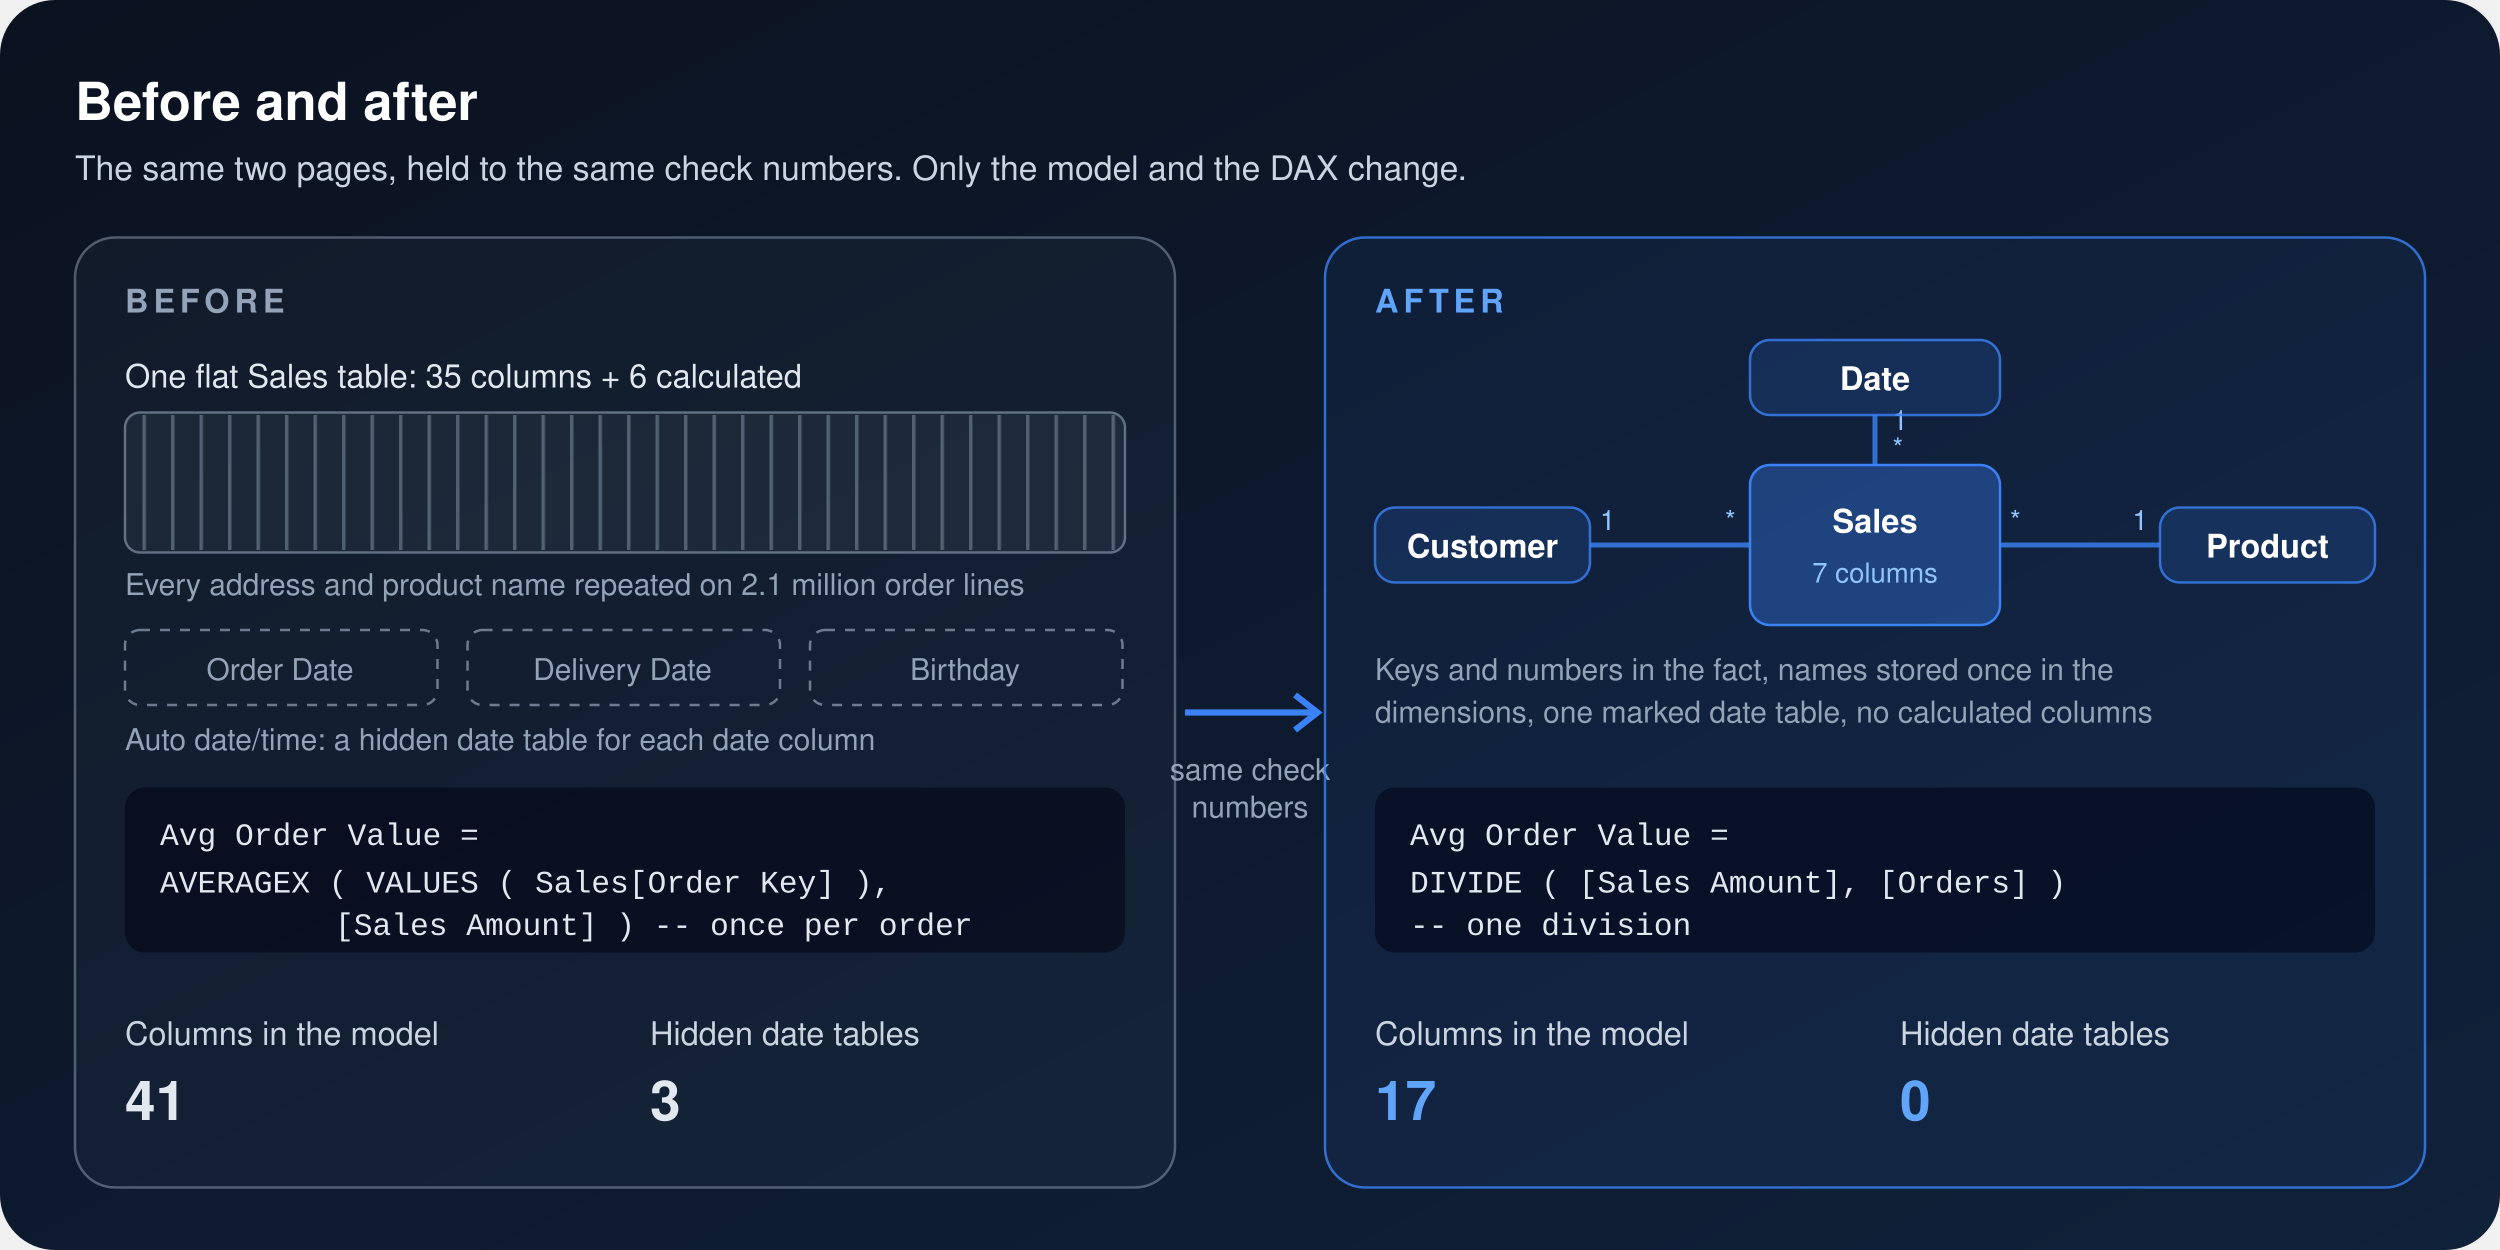
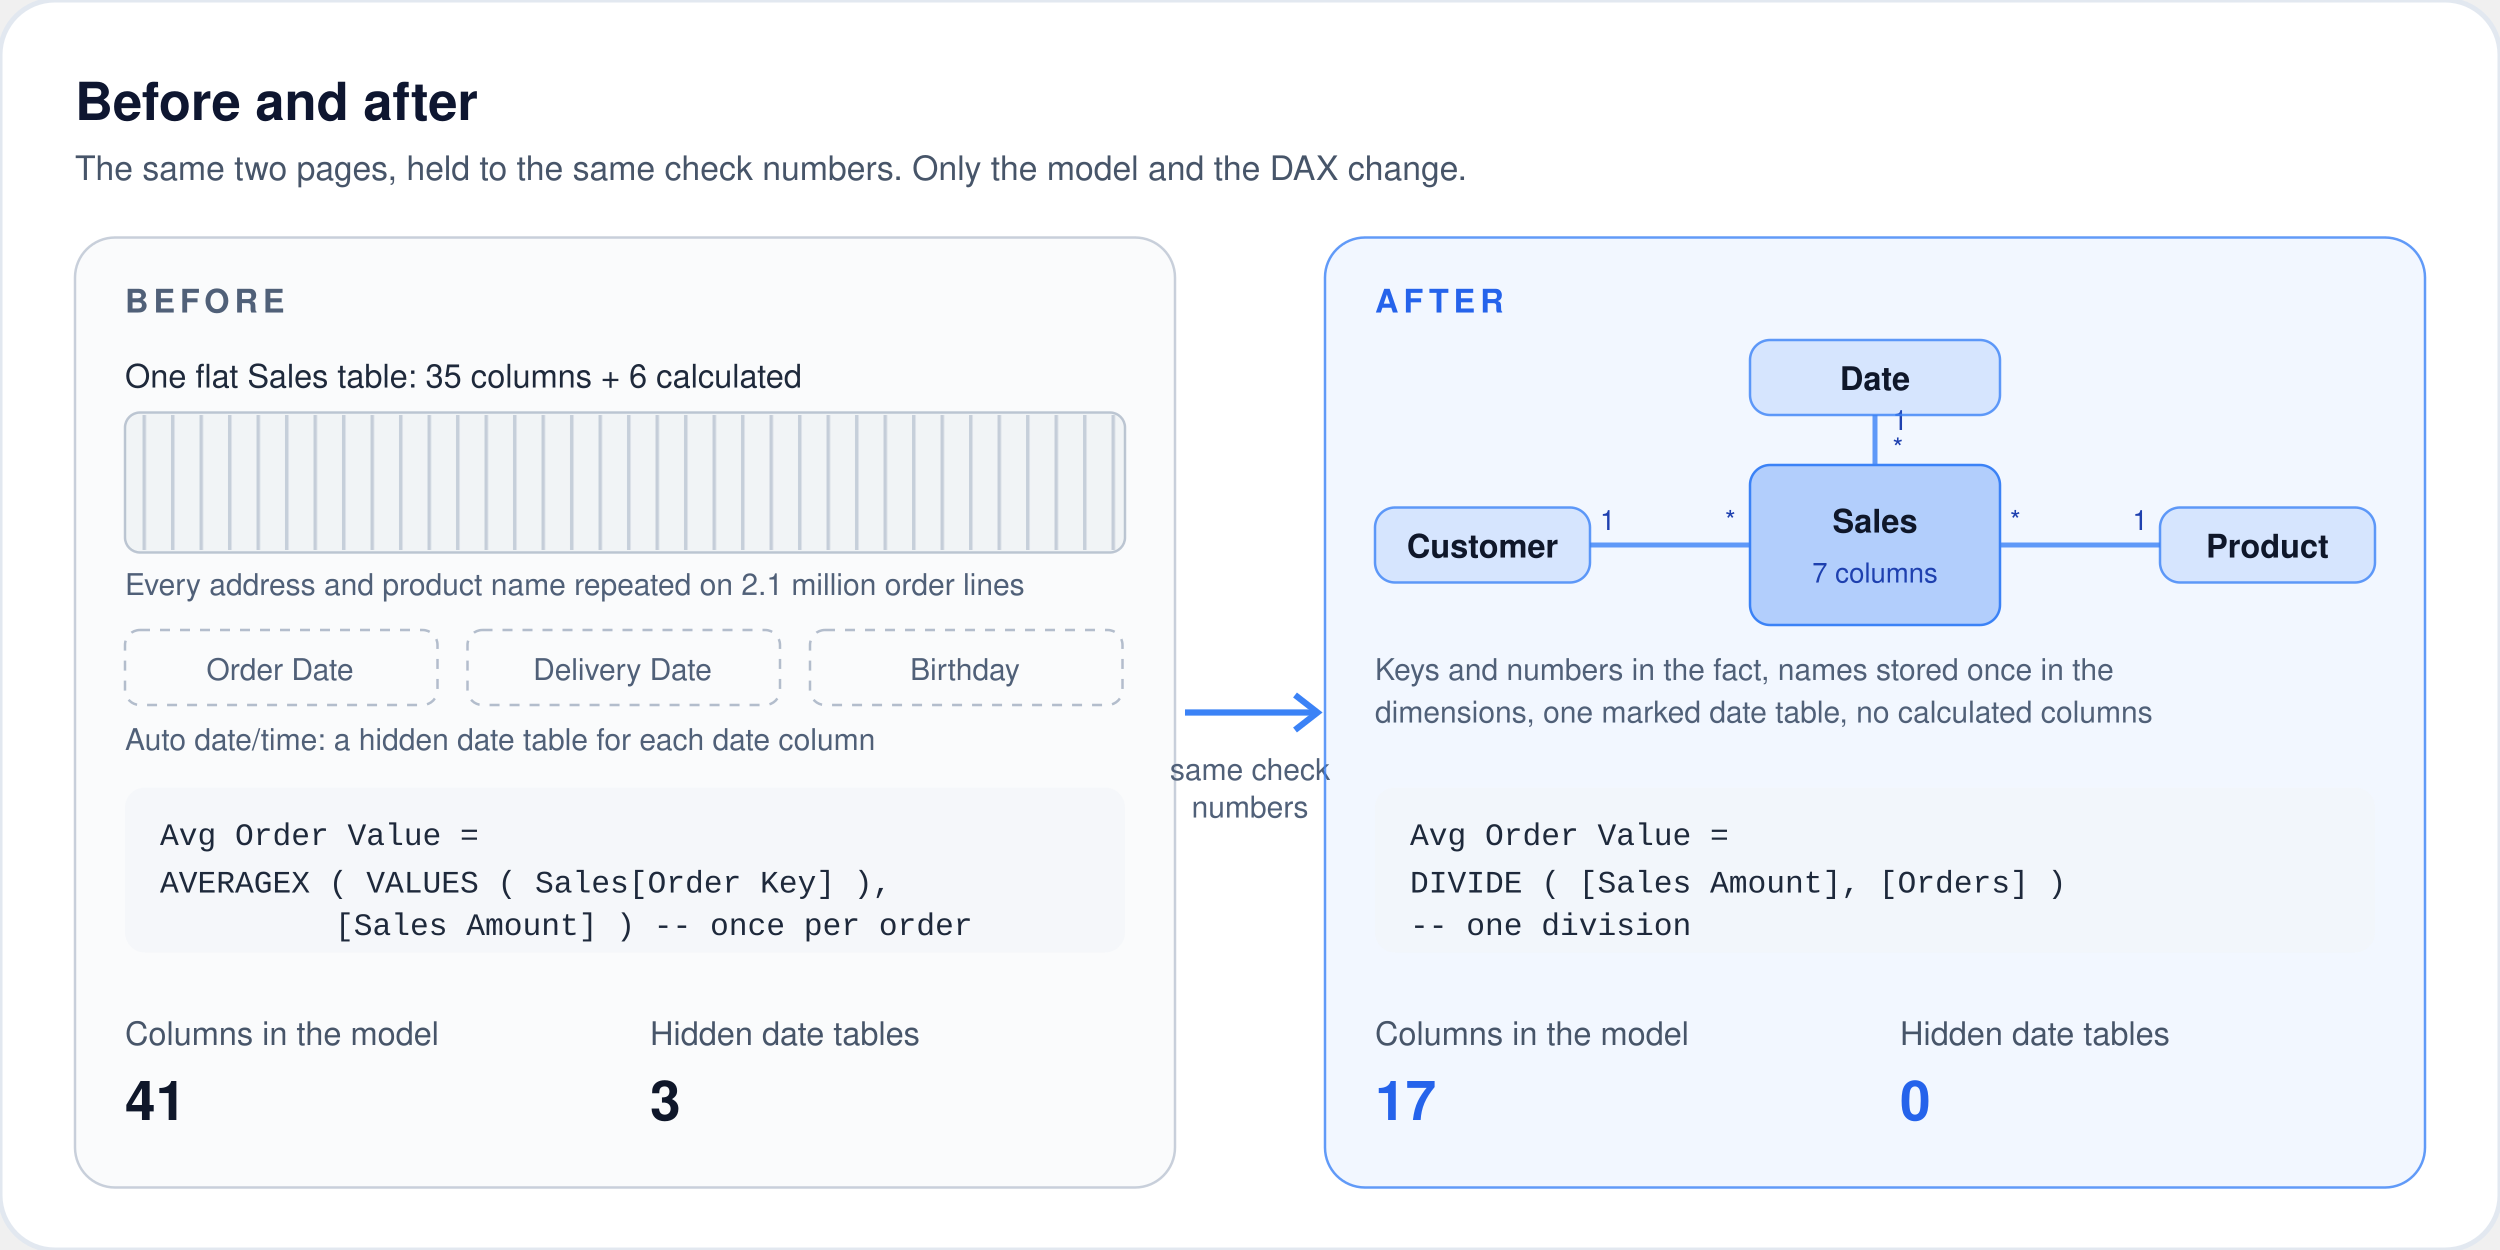
<svg xmlns="http://www.w3.org/2000/svg" viewBox="0 0 1000 500" width="1000" height="500" role="img" aria-label="Before and after. Before: one flat Sales table plus calculated columns, hidden auto date tables, and Avg Order Value computed by iterating every order. After: a star schema, a small Sales fact with Date, Customer and Product dimensions, and Avg Order Value as one division. Both must show the same check numbers. Before: 41 columns in the model and 3 hidden date tables. After: 17 columns and none.">
  <defs>
    <linearGradient id="bg" x1="0" y1="0" x2="1" y2="1">
-       <stop offset="0" stop-color="#0B1220" />
-       <stop offset="1" stop-color="#10213A" />
+       <stop offset="0" stop-color="#FFFFFF" />
+       <stop offset="1" stop-color="#FFFFFF" />
    </linearGradient>
    <pattern id="cols" width="11.4" height="10" patternUnits="userSpaceOnUse">
      <rect width="1.4" height="10" fill="#94A3B8" fill-opacity="0.45" />
    </pattern>
  </defs>
  <style>
    text { font-family: "Segoe UI", -apple-system, Helvetica, Arial, sans-serif; }
-     .title { font-size: 21px; font-weight: 700; fill: #FFFFFF; }
-     .sub { font-size: 13.5px; fill: #CBD5E1; }
+     .title { font-size: 21px; font-weight: 700; fill: #0E1630; }
+     .sub { font-size: 13.5px; fill: #475569; }
    .tag { font-size: 13px; font-weight: 700; letter-spacing: 2px; }
-     .label { font-size: 13px; fill: #E2E8F0; }
-     .small { font-size: 12px; fill: #94A3B8; }
-     .node { font-size: 13px; font-weight: 600; fill: #FFFFFF; }
-     .card { font-size: 11px; fill: #93C5FD; }
-     .code { font-family: Consolas, "Courier New", monospace; font-size: 12.5px; fill: #E2E8F0; }
-     .metric { font-size: 13px; fill: #CBD5E1; }
+     .label { font-size: 13px; fill: #1E293B; }
+     .small { font-size: 12px; fill: #506078; }
+     .node { font-size: 13px; font-weight: 600; fill: #0F172A; }
+     .card { font-size: 11px; fill: #1D4ED8; }
+     .code { font-family: Consolas, "Courier New", monospace; font-size: 12.5px; fill: #1E293B; }
+     .metric { font-size: 13px; fill: #475569; }
    .big { font-size: 22px; font-weight: 700; }
  </style>
-   <rect width="1000" height="500" rx="22" fill="url(#bg)" />
+   <rect width="1000" height="500" rx="22" fill="url(#bg)" stroke="#E2E8F0" stroke-width="2" />
  <text x="30" y="48" class="title">Before and after</text>
  <text x="30" y="72" class="sub">The same two pages, held to the same check numbers. Only the model and the DAX change.</text>
  <rect x="30" y="95" width="440" height="380" rx="16" fill="#94A3B8" fill-opacity="0.05" stroke="#94A3B8" stroke-opacity="0.5" />
-   <text x="50" y="125" class="tag" fill="#94A3B8">BEFORE</text>
+   <text x="50" y="125" class="tag" fill="#506078">BEFORE</text>
  <text x="50" y="155" class="label">One flat Sales table: 35 columns + 6 calculated</text>
  <rect x="50" y="165" width="400" height="56" rx="6" fill="#94A3B8" fill-opacity="0.08" stroke="#94A3B8" stroke-opacity="0.6" />
  <rect x="51" y="166" width="398" height="54" fill="url(#cols)" />
  <text x="50" y="238" class="small">Every address and product name repeated on 2.1 million order lines</text>
  <rect x="50" y="252" width="125" height="30" rx="6" fill="none" stroke="#94A3B8" stroke-opacity="0.7" stroke-dasharray="4 4" />
  <text x="112" y="272" class="small" text-anchor="middle">Order Date</text>
  <rect x="187" y="252" width="125" height="30" rx="6" fill="none" stroke="#94A3B8" stroke-opacity="0.7" stroke-dasharray="4 4" />
  <text x="249" y="272" class="small" text-anchor="middle">Delivery Date</text>
  <rect x="324" y="252" width="125" height="30" rx="6" fill="none" stroke="#94A3B8" stroke-opacity="0.7" stroke-dasharray="4 4" />
  <text x="386" y="272" class="small" text-anchor="middle">Birthday</text>
  <text x="50" y="300" class="small">Auto date/time: a hidden date table for each date column</text>
-   <rect x="50" y="315" width="400" height="66" rx="8" fill="#020617" fill-opacity="0.6" />
+   <rect x="50" y="315" width="400" height="66" rx="8" fill="#F1F5F9" fill-opacity="0.6" />
  <text x="64" y="338" class="code">Avg Order Value =</text>
  <text x="64" y="357" class="code">AVERAGEX ( VALUES ( Sales[Order Key] ),</text>
  <text x="134" y="374" class="code">[Sales Amount] )  -- once per order</text>
  <text x="50" y="418" class="metric">Columns in the model</text>
-   <text x="50" y="448" class="big" fill="#E2E8F0">41</text>
+   <text x="50" y="448" class="big" fill="#0F172A">41</text>
  <text x="260" y="418" class="metric">Hidden date tables</text>
-   <text x="260" y="448" class="big" fill="#E2E8F0">3</text>
+   <text x="260" y="448" class="big" fill="#0F172A">3</text>
  <path d="M474 285h52" stroke="#3B82F6" stroke-width="2.5" fill="none" />
  <path d="M518 278l9 7-9 7" stroke="#3B82F6" stroke-width="2.5" fill="none" />
  <text x="500" y="312" class="small" text-anchor="middle">same check</text>
  <text x="500" y="327" class="small" text-anchor="middle">numbers</text>
  <rect x="530" y="95" width="440" height="380" rx="16" fill="#3B82F6" fill-opacity="0.07" stroke="#3B82F6" stroke-opacity="0.8" />
-   <text x="550" y="125" class="tag" fill="#60A5FA">AFTER</text>
+   <text x="550" y="125" class="tag" fill="#2563EB">AFTER</text>
  <path d="M750 186V166M700 218H636M800 218H864" stroke="#3B82F6" stroke-opacity="0.8" stroke-width="2" fill="none" />
-   <text x="757" y="172" class="card">1</text>
-   <text x="757" y="183" class="card">*</text>
-   <text x="640" y="212" class="card">1</text>
-   <text x="690" y="212" class="card">*</text>
-   <text x="853" y="212" class="card">1</text>
-   <text x="804" y="212" class="card">*</text>
+   <text x="757" y="172" class="card" style="fill:#1E40AF">1</text>
+   <text x="757" y="183" class="card" style="fill:#1E40AF">*</text>
+   <text x="640" y="212" class="card" style="fill:#1E40AF">1</text>
+   <text x="690" y="212" class="card" style="fill:#1E40AF">*</text>
+   <text x="853" y="212" class="card" style="fill:#1E40AF">1</text>
+   <text x="804" y="212" class="card" style="fill:#1E40AF">*</text>
  <rect x="700" y="186" width="100" height="64" rx="8" fill="#3B82F6" fill-opacity="0.35" stroke="#3B82F6" />
  <text x="750" y="213" class="node" text-anchor="middle">Sales</text>
-   <text x="750" y="233" class="card" text-anchor="middle">7 columns</text>
+   <text x="750" y="233" class="card" text-anchor="middle" style="fill:#1E40AF">7 columns</text>
  <rect x="700" y="136" width="100" height="30" rx="8" fill="#3B82F6" fill-opacity="0.15" stroke="#3B82F6" stroke-opacity="0.8" />
  <text x="750" y="156" class="node" text-anchor="middle">Date</text>
  <rect x="550" y="203" width="86" height="30" rx="8" fill="#3B82F6" fill-opacity="0.15" stroke="#3B82F6" stroke-opacity="0.8" />
  <text x="593" y="223" class="node" text-anchor="middle">Customer</text>
  <rect x="864" y="203" width="86" height="30" rx="8" fill="#3B82F6" fill-opacity="0.15" stroke="#3B82F6" stroke-opacity="0.8" />
  <text x="907" y="223" class="node" text-anchor="middle">Product</text>
  <text x="550" y="272" class="small">Keys and numbers in the fact, names stored once in the</text>
  <text x="550" y="289" class="small">dimensions, one marked date table, no calculated columns</text>
-   <rect x="550" y="315" width="400" height="66" rx="8" fill="#020617" fill-opacity="0.6" />
+   <rect x="550" y="315" width="400" height="66" rx="8" fill="#F1F5F9" fill-opacity="0.6" />
  <text x="564" y="338" class="code">Avg Order Value =</text>
  <text x="564" y="357" class="code">DIVIDE ( [Sales Amount], [Orders] )</text>
  <text x="564" y="374" class="code">-- one division</text>
  <text x="550" y="418" class="metric">Columns in the model</text>
-   <text x="550" y="448" class="big" fill="#60A5FA">17</text>
+   <text x="550" y="448" class="big" fill="#2563EB">17</text>
  <text x="760" y="418" class="metric">Hidden date tables</text>
-   <text x="760" y="448" class="big" fill="#60A5FA">0</text>
+   <text x="760" y="448" class="big" fill="#2563EB">0</text>
</svg>
